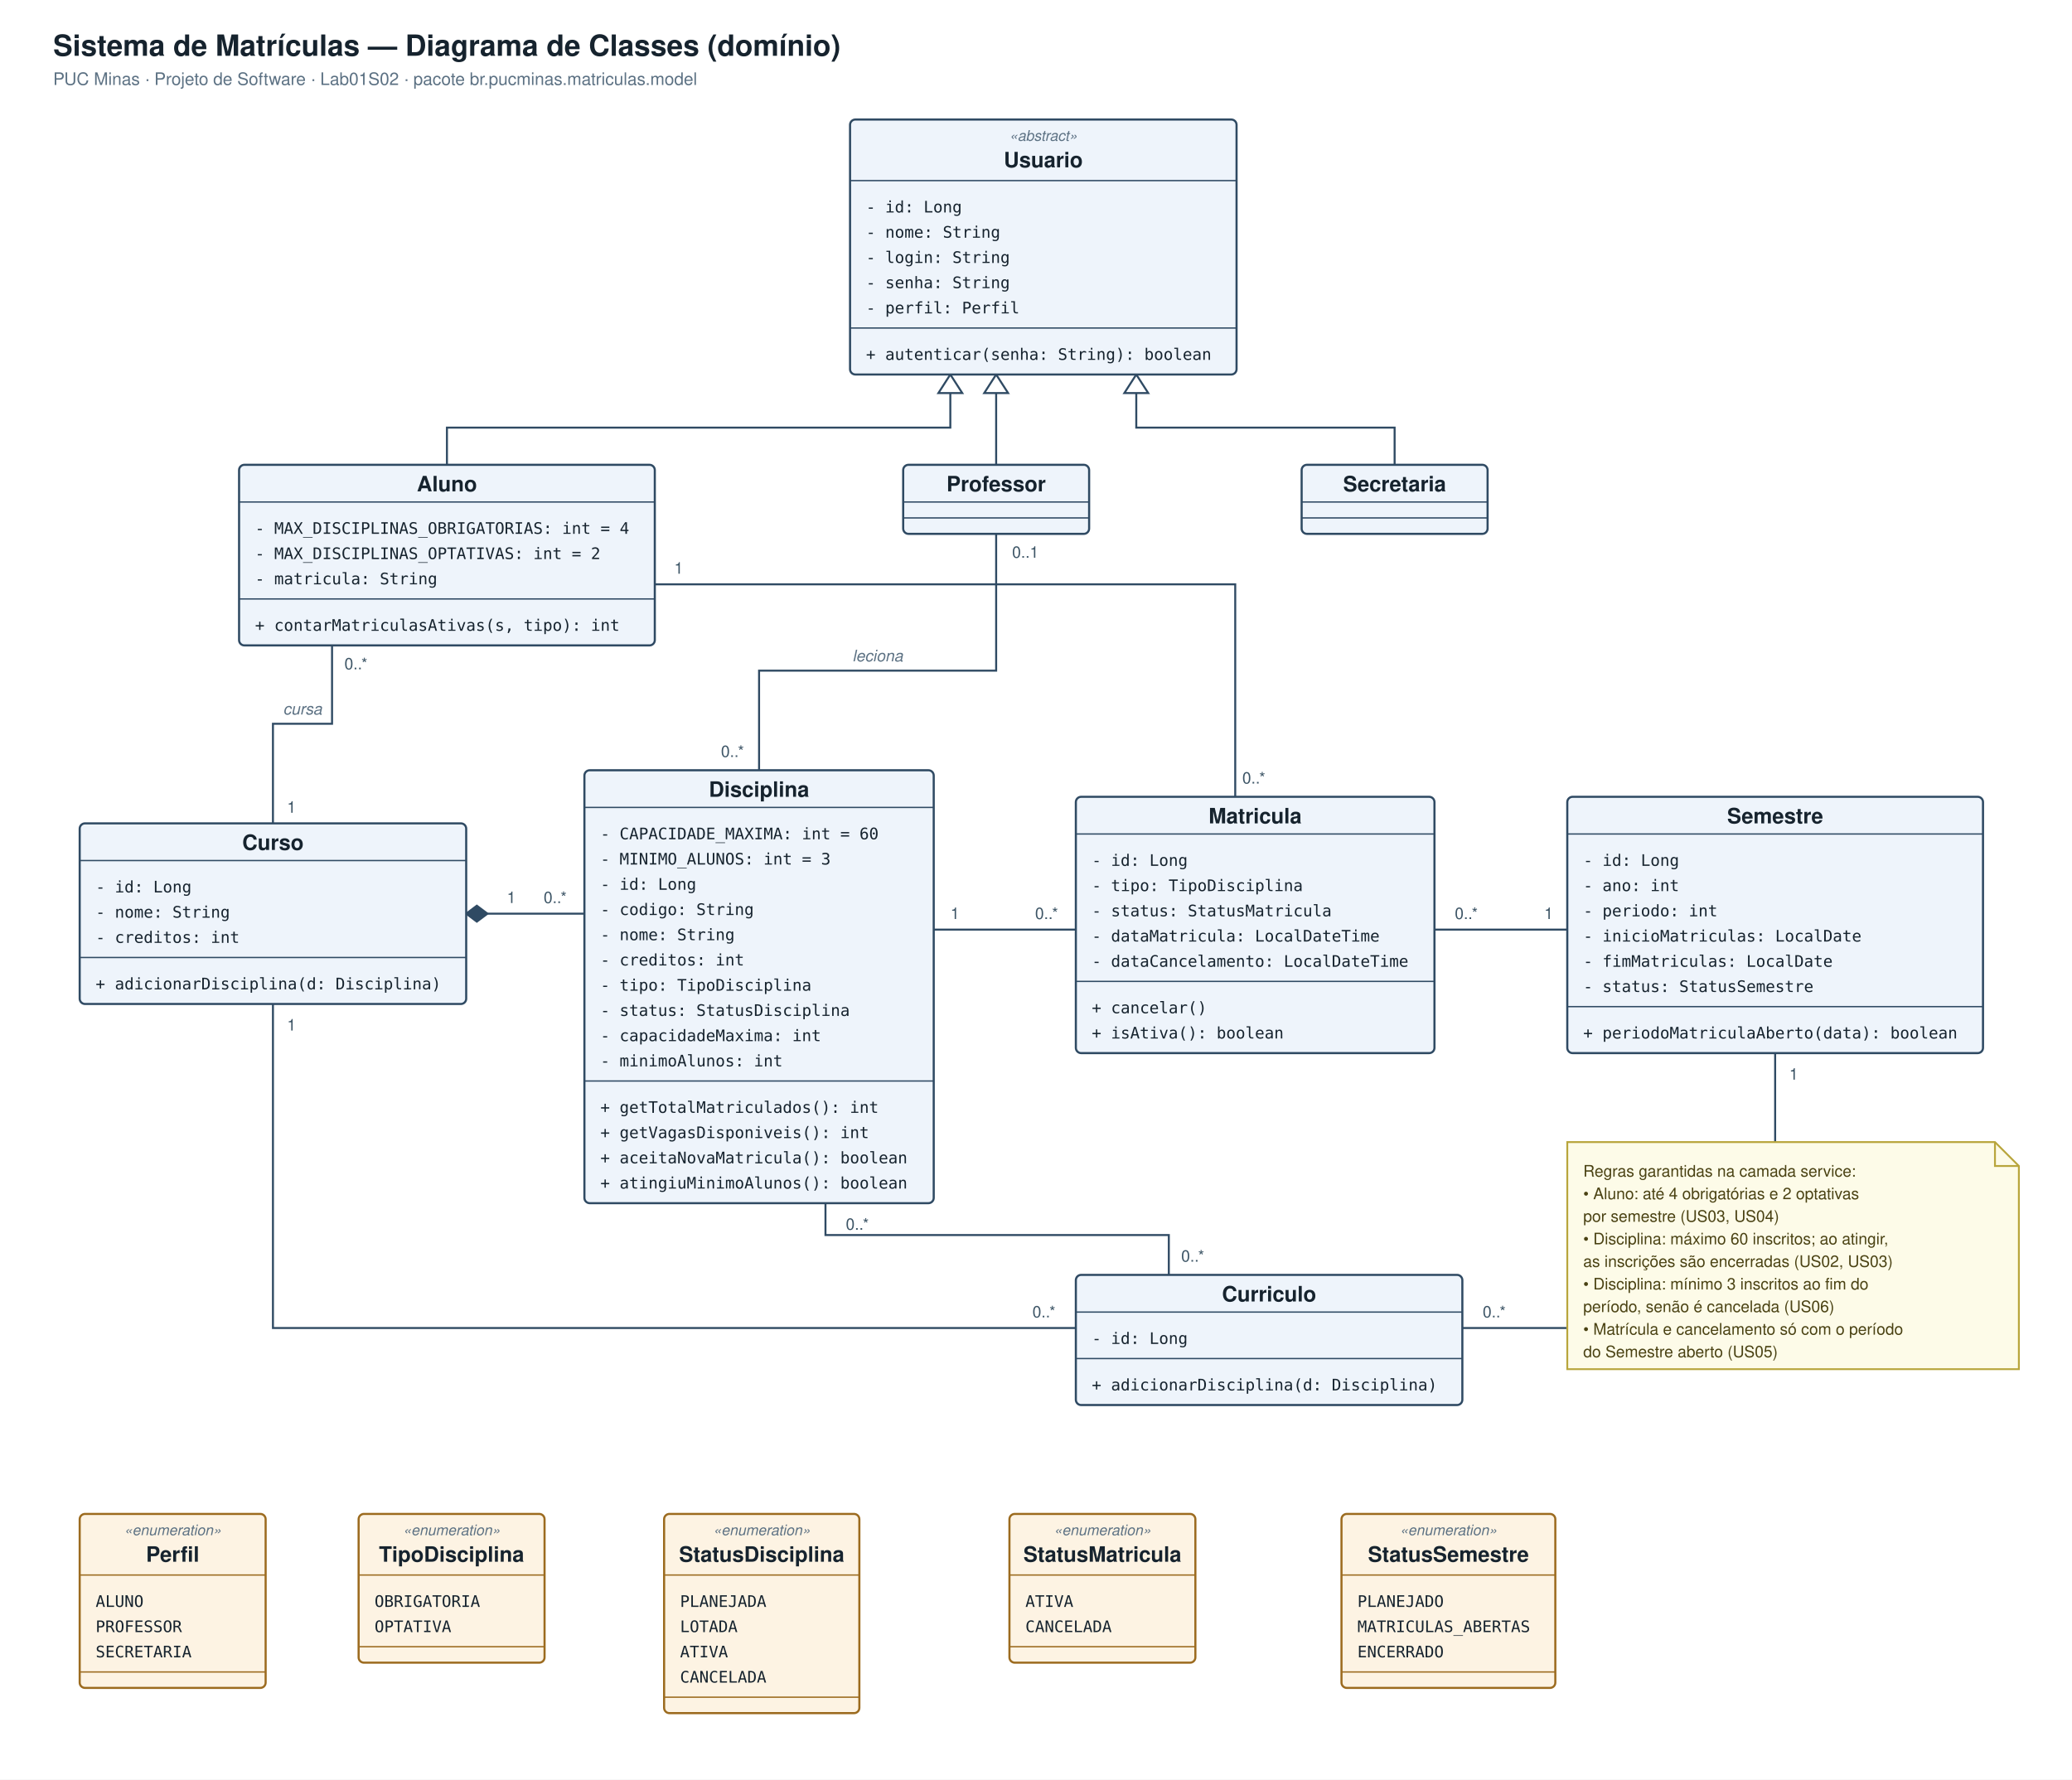
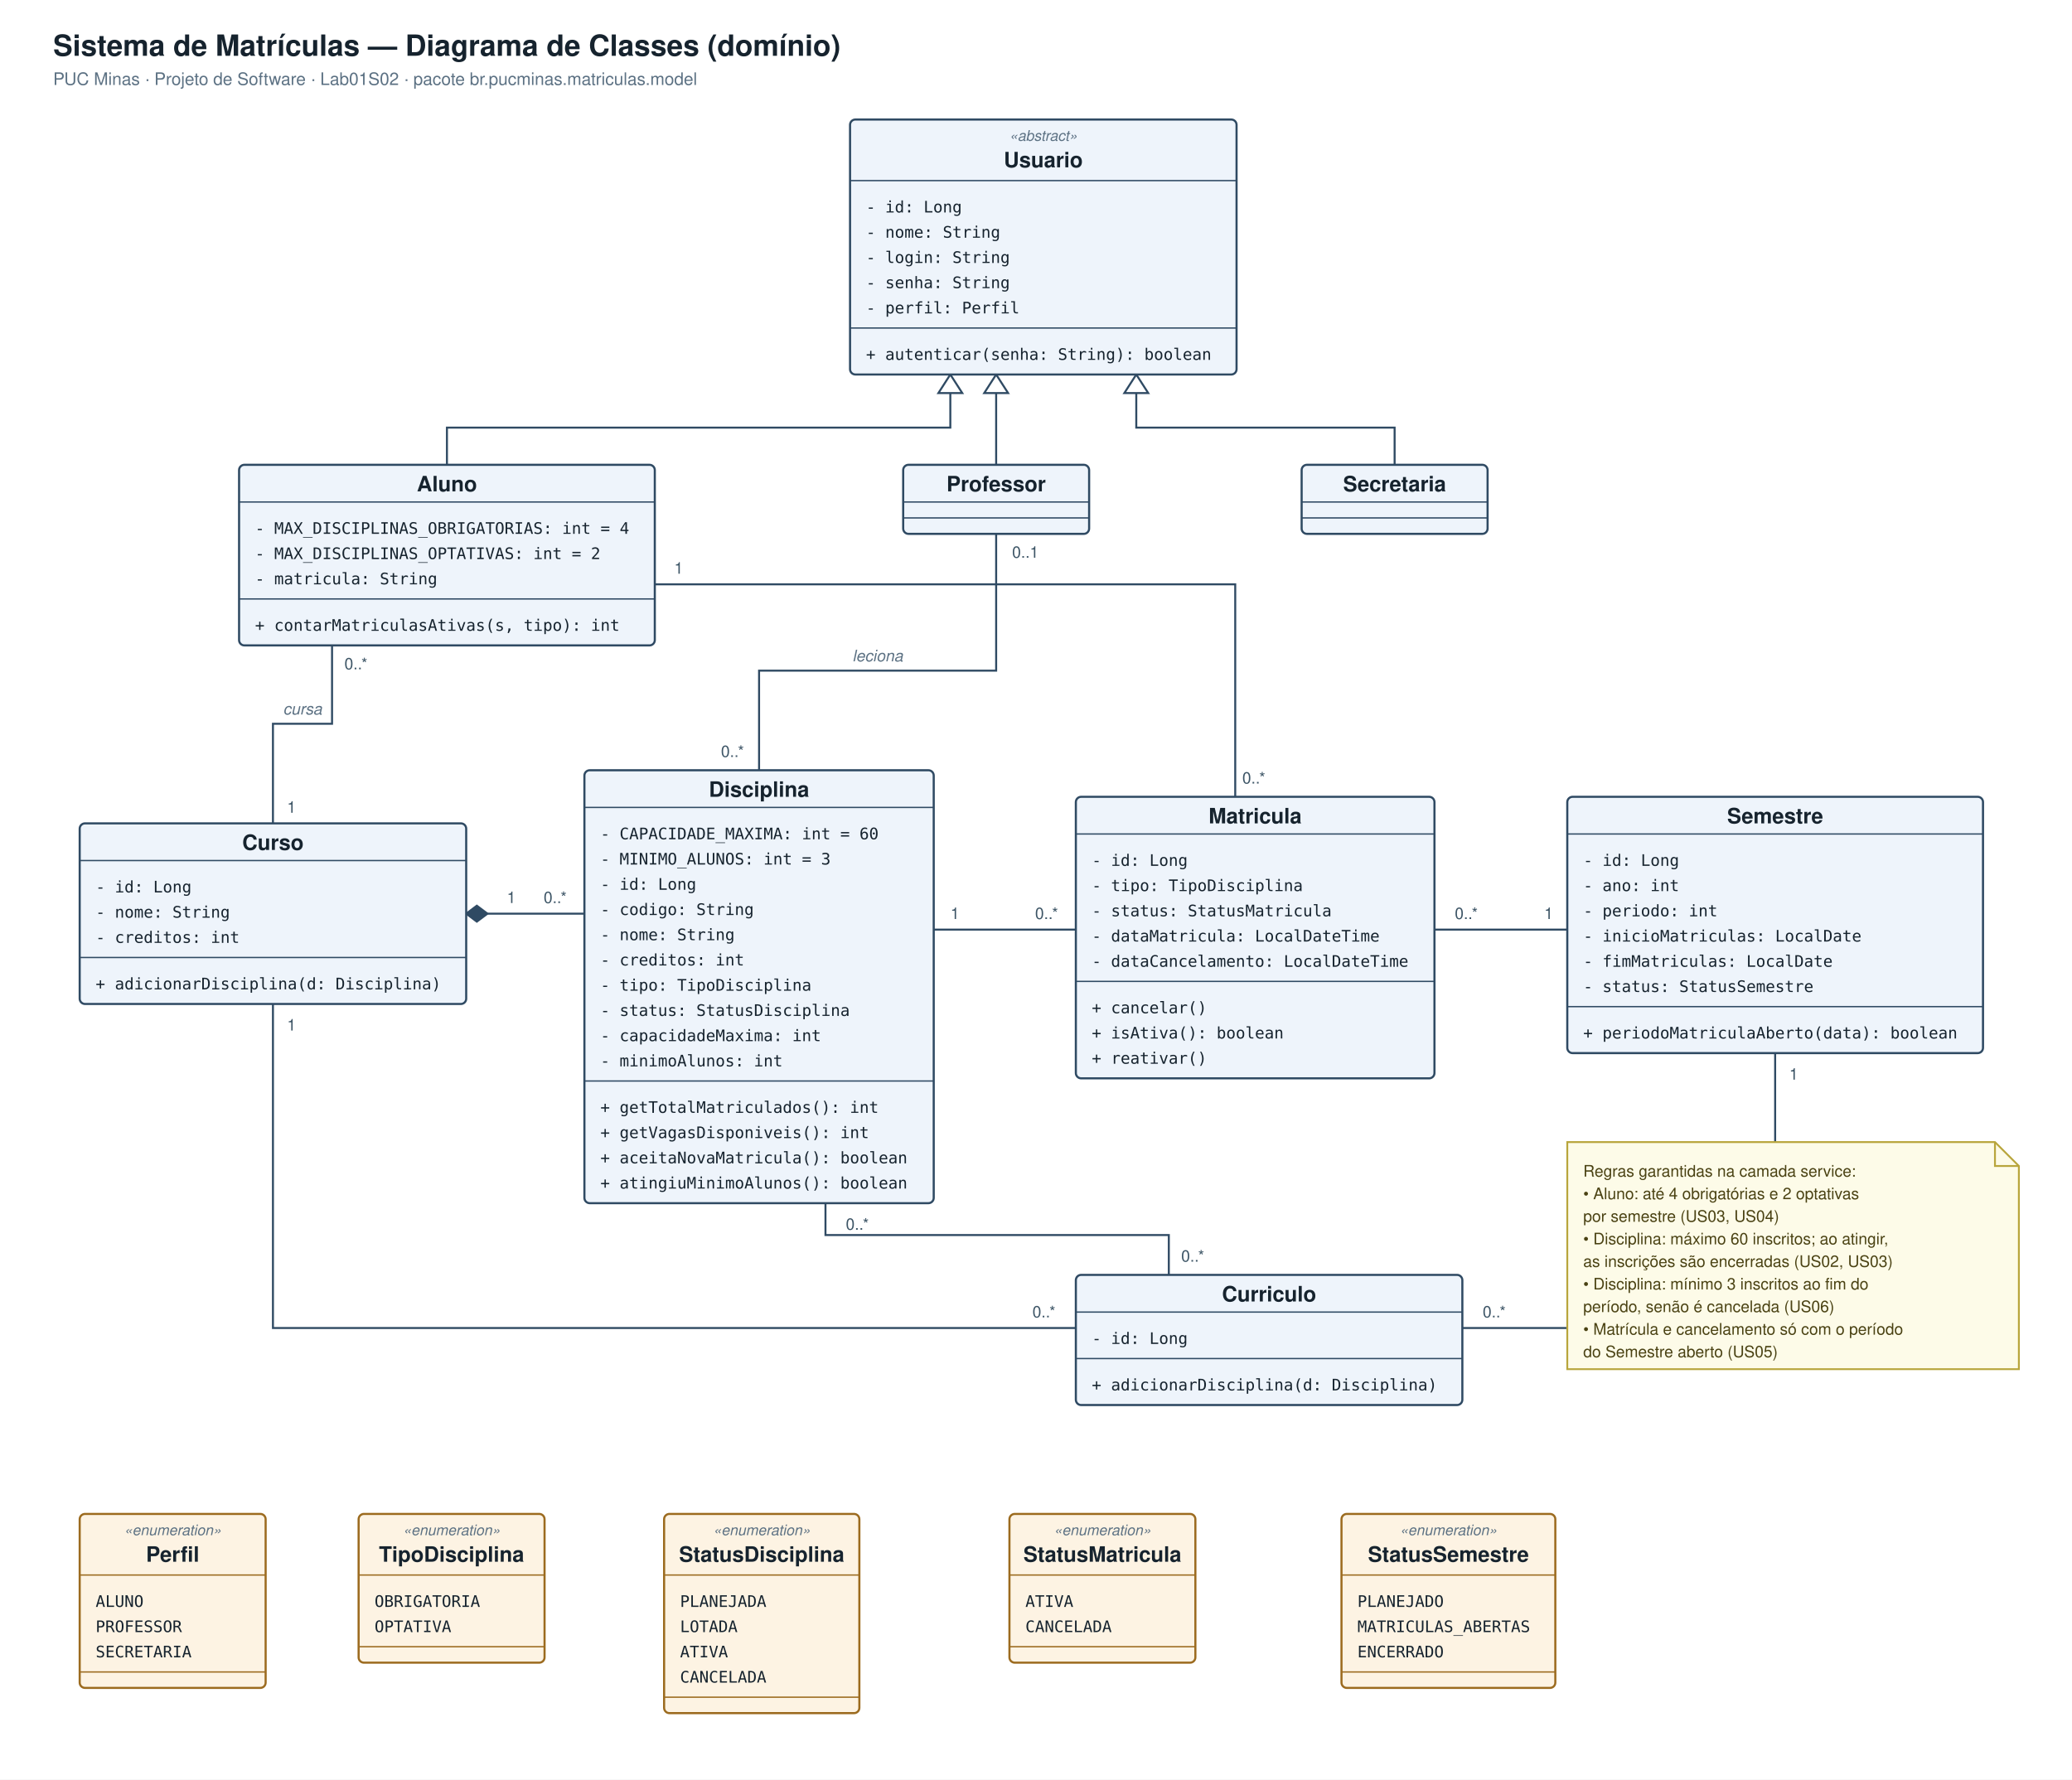
<svg xmlns="http://www.w3.org/2000/svg" width="1560" height="1340" viewBox="0 0 1560 1340" font-family="Menlo, Consolas, monospace">
  <style>
  .cname { font-family: "Segoe UI", Helvetica, Arial, sans-serif; font-size: 16px; font-weight: 700; fill: #16232e; }
  .stereo { font-family: "Segoe UI", Helvetica, Arial, sans-serif; font-size: 11px; font-style: italic; fill: #5c7183; }
  .member { font-size: 12px; fill: #16232e; }
  .mult { font-family: "Segoe UI", Helvetica, Arial, sans-serif; font-size: 12px; fill: #3d5566; }
  .role { font-family: "Segoe UI", Helvetica, Arial, sans-serif; font-size: 12px; font-style: italic; fill: #5c7183; }
  .nota { font-family: "Segoe UI", Helvetica, Arial, sans-serif; font-size: 12px; fill: #4a4213; }
  .titulo { font-family: "Segoe UI", Helvetica, Arial, sans-serif; font-size: 22px; font-weight: 700; fill: #16232e; }
  .sub { font-family: "Segoe UI", Helvetica, Arial, sans-serif; font-size: 13px; fill: #5c7183; }
</style>
  <rect width="1560" height="1340" fill="#ffffff" />
  <text x="40" y="42" class="titulo">Sistema de Matrículas — Diagrama de Classes (domínio)</text>
  <text x="40" y="64" class="sub">PUC Minas · Projeto de Software · Lab01S02 · pacote br.pucminas.matriculas.model</text>
  <polyline points="336.5,350 336.5,322 715.5,322 715.5,296" fill="none" stroke="#2f4a63" stroke-width="1.5" />
  <polygon points="715.5,282 706.5,296 724.5,296" fill="#ffffff" stroke="#2f4a63" stroke-width="1.5" />
  <polyline points="750.0,350 750.0,296" fill="none" stroke="#2f4a63" stroke-width="1.5" />
  <polygon points="750.0,282 741.0,296 759.0,296" fill="#ffffff" stroke="#2f4a63" stroke-width="1.5" />
  <polyline points="1050.0,350 1050.0,322 855.5,322 855.5,296" fill="none" stroke="#2f4a63" stroke-width="1.5" />
  <polygon points="855.5,282 846.5,296 864.5,296" fill="#ffffff" stroke="#2f4a63" stroke-width="1.5" />
  <polyline points="367,688 440,688" fill="none" stroke="#2f4a63" stroke-width="1.5" />
  <polygon points="351,688 359.0,694.0 367,688 359.0,682.0" fill="#2f4a63" stroke="#2f4a63" stroke-width="1.5" />
  <text x="385" y="680" text-anchor="middle" class="mult">1</text>
  <text x="418" y="680" text-anchor="middle" class="mult">0..*</text>
  <polyline points="250,486 250,545 205.5,545 205.5,620" fill="none" stroke="#2f4a63" stroke-width="1.5" />
  <text x="268" y="504" text-anchor="middle" class="mult">0..*</text>
  <text x="219.5" y="612" text-anchor="middle" class="mult">1</text>
  <text x="227.75" y="538" text-anchor="middle" class="role">cursa</text>
  <polyline points="493,440 930,440 930,600" fill="none" stroke="#2f4a63" stroke-width="1.5" />
  <text x="511" y="432" text-anchor="middle" class="mult">1</text>
  <text x="944" y="590" text-anchor="middle" class="mult">0..*</text>
  <polyline points="750.0,402 750.0,505 571.5,505 571.5,580" fill="none" stroke="#2f4a63" stroke-width="1.5" />
  <text x="772.0" y="420" text-anchor="middle" class="mult">0..1</text>
  <text x="551.5" y="570" text-anchor="middle" class="mult">0..*</text>
  <text x="660.75" y="498" text-anchor="middle" class="role">leciona</text>
  <polyline points="703,700 810,700" fill="none" stroke="#2f4a63" stroke-width="1.5" />
  <text x="719" y="692" text-anchor="middle" class="mult">1</text>
  <text x="788" y="692" text-anchor="middle" class="mult">0..*</text>
  <polyline points="1180,700 1080,700" fill="none" stroke="#2f4a63" stroke-width="1.5" />
  <text x="1166" y="692" text-anchor="middle" class="mult">1</text>
  <text x="1104" y="692" text-anchor="middle" class="mult">0..*</text>
  <polyline points="880,960 880,930 621.5,930 621.5,906" fill="none" stroke="#2f4a63" stroke-width="1.5" />
  <text x="898" y="950" text-anchor="middle" class="mult">0..*</text>
  <text x="645.5" y="926" text-anchor="middle" class="mult">0..*</text>
  <polyline points="810,1000 205.5,1000 205.5,756" fill="none" stroke="#2f4a63" stroke-width="1.5" />
  <text x="786" y="992" text-anchor="middle" class="mult">0..*</text>
  <text x="219.5" y="776" text-anchor="middle" class="mult">1</text>
  <polyline points="1101,1000 1336.5,1000 1336.5,793" fill="none" stroke="#2f4a63" stroke-width="1.5" />
  <text x="1125" y="992" text-anchor="middle" class="mult">0..*</text>
  <text x="1350.5" y="813" text-anchor="middle" class="mult">1</text>
  <path d="M 1180 860 H 1502 L 1520 878 V 1031 H 1180 Z" fill="#fdfbe8" stroke="#b8a53c" stroke-width="1.4" />
  <path d="M 1502 860 V 878 H 1520" fill="none" stroke="#b8a53c" stroke-width="1.4" />
  <text x="1192" y="886" class="nota">Regras garantidas na camada service:</text>
  <text x="1192" y="903" class="nota">• Aluno: até 4 obrigatórias e 2 optativas</text>
  <text x="1192" y="920" class="nota">  por semestre (US03, US04)</text>
  <text x="1192" y="937" class="nota">• Disciplina: máximo 60 inscritos; ao atingir,</text>
  <text x="1192" y="954" class="nota">  as inscrições são encerradas (US02, US03)</text>
  <text x="1192" y="971" class="nota">• Disciplina: mínimo 3 inscritos ao fim do</text>
  <text x="1192" y="988" class="nota">  período, senão é cancelada (US06)</text>
  <text x="1192" y="1005" class="nota">• Matrícula e cancelamento só com o período</text>
  <text x="1192" y="1022" class="nota">  do Semestre aberto (US05)</text>
  <rect x="640" y="90" width="291" height="192" rx="4" fill="#eef4fb" stroke="#2f4a63" stroke-width="1.6" />
  <text x="785.5" y="106" text-anchor="middle" class="stereo">«abstract»</text>
  <text x="785.5" y="126" text-anchor="middle" class="cname">Usuario</text>
  <line x1="640" y1="136" x2="931" y2="136" stroke="#2f4a63" />
  <text x="652" y="160" class="member">- id: Long</text>
  <text x="652" y="179" class="member">- nome: String</text>
  <text x="652" y="198" class="member">- login: String</text>
  <text x="652" y="217" class="member">- senha: String</text>
  <text x="652" y="236" class="member">- perfil: Perfil</text>
  <line x1="640" y1="247" x2="931" y2="247" stroke="#2f4a63" />
  <text x="652" y="271" class="member">+ autenticar(senha: String): boolean</text>
  <rect x="180" y="350" width="313" height="136" rx="4" fill="#eef4fb" stroke="#2f4a63" stroke-width="1.6" />
  <text x="336.5" y="370" text-anchor="middle" class="cname">Aluno</text>
  <line x1="180" y1="378" x2="493" y2="378" stroke="#2f4a63" />
  <text x="192" y="402" class="member">- MAX_DISCIPLINAS_OBRIGATORIAS: int = 4</text>
  <text x="192" y="421" class="member">- MAX_DISCIPLINAS_OPTATIVAS: int = 2</text>
  <text x="192" y="440" class="member">- matricula: String</text>
  <line x1="180" y1="451" x2="493" y2="451" stroke="#2f4a63" />
  <text x="192" y="475" class="member">+ contarMatriculasAtivas(s, tipo): int</text>
  <rect x="680" y="350" width="140" height="52" rx="4" fill="#eef4fb" stroke="#2f4a63" stroke-width="1.6" />
  <text x="750.0" y="370" text-anchor="middle" class="cname">Professor</text>
  <line x1="680" y1="378" x2="820" y2="378" stroke="#2f4a63" />
  <line x1="680" y1="390" x2="820" y2="390" stroke="#2f4a63" />
  <rect x="980" y="350" width="140" height="52" rx="4" fill="#eef4fb" stroke="#2f4a63" stroke-width="1.6" />
  <text x="1050.0" y="370" text-anchor="middle" class="cname">Secretaria</text>
  <line x1="980" y1="378" x2="1120" y2="378" stroke="#2f4a63" />
  <line x1="980" y1="390" x2="1120" y2="390" stroke="#2f4a63" />
  <rect x="60" y="620" width="291" height="136" rx="4" fill="#eef4fb" stroke="#2f4a63" stroke-width="1.6" />
  <text x="205.5" y="640" text-anchor="middle" class="cname">Curso</text>
  <line x1="60" y1="648" x2="351" y2="648" stroke="#2f4a63" />
  <text x="72" y="672" class="member">- id: Long</text>
  <text x="72" y="691" class="member">- nome: String</text>
  <text x="72" y="710" class="member">- creditos: int</text>
  <line x1="60" y1="721" x2="351" y2="721" stroke="#2f4a63" />
  <text x="72" y="745" class="member">+ adicionarDisciplina(d: Disciplina)</text>
  <rect x="440" y="580" width="263" height="326" rx="4" fill="#eef4fb" stroke="#2f4a63" stroke-width="1.6" />
  <text x="571.5" y="600" text-anchor="middle" class="cname">Disciplina</text>
  <line x1="440" y1="608" x2="703" y2="608" stroke="#2f4a63" />
  <text x="452" y="632" class="member">- CAPACIDADE_MAXIMA: int = 60</text>
  <text x="452" y="651" class="member">- MINIMO_ALUNOS: int = 3</text>
  <text x="452" y="670" class="member">- id: Long</text>
  <text x="452" y="689" class="member">- codigo: String</text>
  <text x="452" y="708" class="member">- nome: String</text>
  <text x="452" y="727" class="member">- creditos: int</text>
  <text x="452" y="746" class="member">- tipo: TipoDisciplina</text>
  <text x="452" y="765" class="member">- status: StatusDisciplina</text>
  <text x="452" y="784" class="member">- capacidadeMaxima: int</text>
  <text x="452" y="803" class="member">- minimoAlunos: int</text>
  <line x1="440" y1="814" x2="703" y2="814" stroke="#2f4a63" />
  <text x="452" y="838" class="member">+ getTotalMatriculados(): int</text>
  <text x="452" y="857" class="member">+ getVagasDisponiveis(): int</text>
  <text x="452" y="876" class="member">+ aceitaNovaMatricula(): boolean</text>
  <text x="452" y="895" class="member">+ atingiuMinimoAlunos(): boolean</text>
-   <rect x="810" y="600" width="270" height="193" rx="4" fill="#eef4fb" stroke="#2f4a63" stroke-width="1.6" />
+   <rect x="810" y="600" width="270" height="212" rx="4" fill="#eef4fb" stroke="#2f4a63" stroke-width="1.6" />
  <text x="945.0" y="620" text-anchor="middle" class="cname">Matricula</text>
  <line x1="810" y1="628" x2="1080" y2="628" stroke="#2f4a63" />
  <text x="822" y="652" class="member">- id: Long</text>
  <text x="822" y="671" class="member">- tipo: TipoDisciplina</text>
  <text x="822" y="690" class="member">- status: StatusMatricula</text>
  <text x="822" y="709" class="member">- dataMatricula: LocalDateTime</text>
  <text x="822" y="728" class="member">- dataCancelamento: LocalDateTime</text>
  <line x1="810" y1="739" x2="1080" y2="739" stroke="#2f4a63" />
  <text x="822" y="763" class="member">+ cancelar()</text>
  <text x="822" y="782" class="member">+ isAtiva(): boolean</text>
+   <text x="822" y="801" class="member">+ reativar()</text>
  <rect x="1180" y="600" width="313" height="193" rx="4" fill="#eef4fb" stroke="#2f4a63" stroke-width="1.6" />
  <text x="1336.5" y="620" text-anchor="middle" class="cname">Semestre</text>
  <line x1="1180" y1="628" x2="1493" y2="628" stroke="#2f4a63" />
  <text x="1192" y="652" class="member">- id: Long</text>
  <text x="1192" y="671" class="member">- ano: int</text>
  <text x="1192" y="690" class="member">- periodo: int</text>
  <text x="1192" y="709" class="member">- inicioMatriculas: LocalDate</text>
  <text x="1192" y="728" class="member">- fimMatriculas: LocalDate</text>
  <text x="1192" y="747" class="member">- status: StatusSemestre</text>
  <line x1="1180" y1="758" x2="1493" y2="758" stroke="#2f4a63" />
  <text x="1192" y="782" class="member">+ periodoMatriculaAberto(data): boolean</text>
  <rect x="810" y="960" width="291" height="98" rx="4" fill="#eef4fb" stroke="#2f4a63" stroke-width="1.6" />
  <text x="955.5" y="980" text-anchor="middle" class="cname">Curriculo</text>
  <line x1="810" y1="988" x2="1101" y2="988" stroke="#2f4a63" />
  <text x="822" y="1012" class="member">- id: Long</text>
  <line x1="810" y1="1023" x2="1101" y2="1023" stroke="#2f4a63" />
  <text x="822" y="1047" class="member">+ adicionarDisciplina(d: Disciplina)</text>
  <rect x="60" y="1140" width="140" height="131" rx="4" fill="#fdf3e3" stroke="#9c6b1f" stroke-width="1.6" />
  <text x="130.0" y="1156" text-anchor="middle" class="stereo">«enumeration»</text>
  <text x="130.0" y="1176" text-anchor="middle" class="cname">Perfil</text>
  <line x1="60" y1="1186" x2="200" y2="1186" stroke="#9c6b1f" />
  <text x="72" y="1210" class="member">ALUNO</text>
  <text x="72" y="1229" class="member">PROFESSOR</text>
  <text x="72" y="1248" class="member">SECRETARIA</text>
  <line x1="60" y1="1259" x2="200" y2="1259" stroke="#9c6b1f" />
  <rect x="270" y="1140" width="140" height="112" rx="4" fill="#fdf3e3" stroke="#9c6b1f" stroke-width="1.6" />
  <text x="340.0" y="1156" text-anchor="middle" class="stereo">«enumeration»</text>
  <text x="340.0" y="1176" text-anchor="middle" class="cname">TipoDisciplina</text>
  <line x1="270" y1="1186" x2="410" y2="1186" stroke="#9c6b1f" />
  <text x="282" y="1210" class="member">OBRIGATORIA</text>
  <text x="282" y="1229" class="member">OPTATIVA</text>
  <line x1="270" y1="1240" x2="410" y2="1240" stroke="#9c6b1f" />
  <rect x="500" y="1140" width="147" height="150" rx="4" fill="#fdf3e3" stroke="#9c6b1f" stroke-width="1.6" />
  <text x="573.5" y="1156" text-anchor="middle" class="stereo">«enumeration»</text>
  <text x="573.5" y="1176" text-anchor="middle" class="cname">StatusDisciplina</text>
  <line x1="500" y1="1186" x2="647" y2="1186" stroke="#9c6b1f" />
  <text x="512" y="1210" class="member">PLANEJADA</text>
  <text x="512" y="1229" class="member">LOTADA</text>
  <text x="512" y="1248" class="member">ATIVA</text>
  <text x="512" y="1267" class="member">CANCELADA</text>
  <line x1="500" y1="1278" x2="647" y2="1278" stroke="#9c6b1f" />
  <rect x="760" y="1140" width="140" height="112" rx="4" fill="#fdf3e3" stroke="#9c6b1f" stroke-width="1.6" />
  <text x="830.0" y="1156" text-anchor="middle" class="stereo">«enumeration»</text>
  <text x="830.0" y="1176" text-anchor="middle" class="cname">StatusMatricula</text>
  <line x1="760" y1="1186" x2="900" y2="1186" stroke="#9c6b1f" />
  <text x="772" y="1210" class="member">ATIVA</text>
  <text x="772" y="1229" class="member">CANCELADA</text>
  <line x1="760" y1="1240" x2="900" y2="1240" stroke="#9c6b1f" />
  <rect x="1010" y="1140" width="161" height="131" rx="4" fill="#fdf3e3" stroke="#9c6b1f" stroke-width="1.6" />
  <text x="1090.5" y="1156" text-anchor="middle" class="stereo">«enumeration»</text>
  <text x="1090.5" y="1176" text-anchor="middle" class="cname">StatusSemestre</text>
  <line x1="1010" y1="1186" x2="1171" y2="1186" stroke="#9c6b1f" />
  <text x="1022" y="1210" class="member">PLANEJADO</text>
  <text x="1022" y="1229" class="member">MATRICULAS_ABERTAS</text>
  <text x="1022" y="1248" class="member">ENCERRADO</text>
  <line x1="1010" y1="1259" x2="1171" y2="1259" stroke="#9c6b1f" />
</svg>
